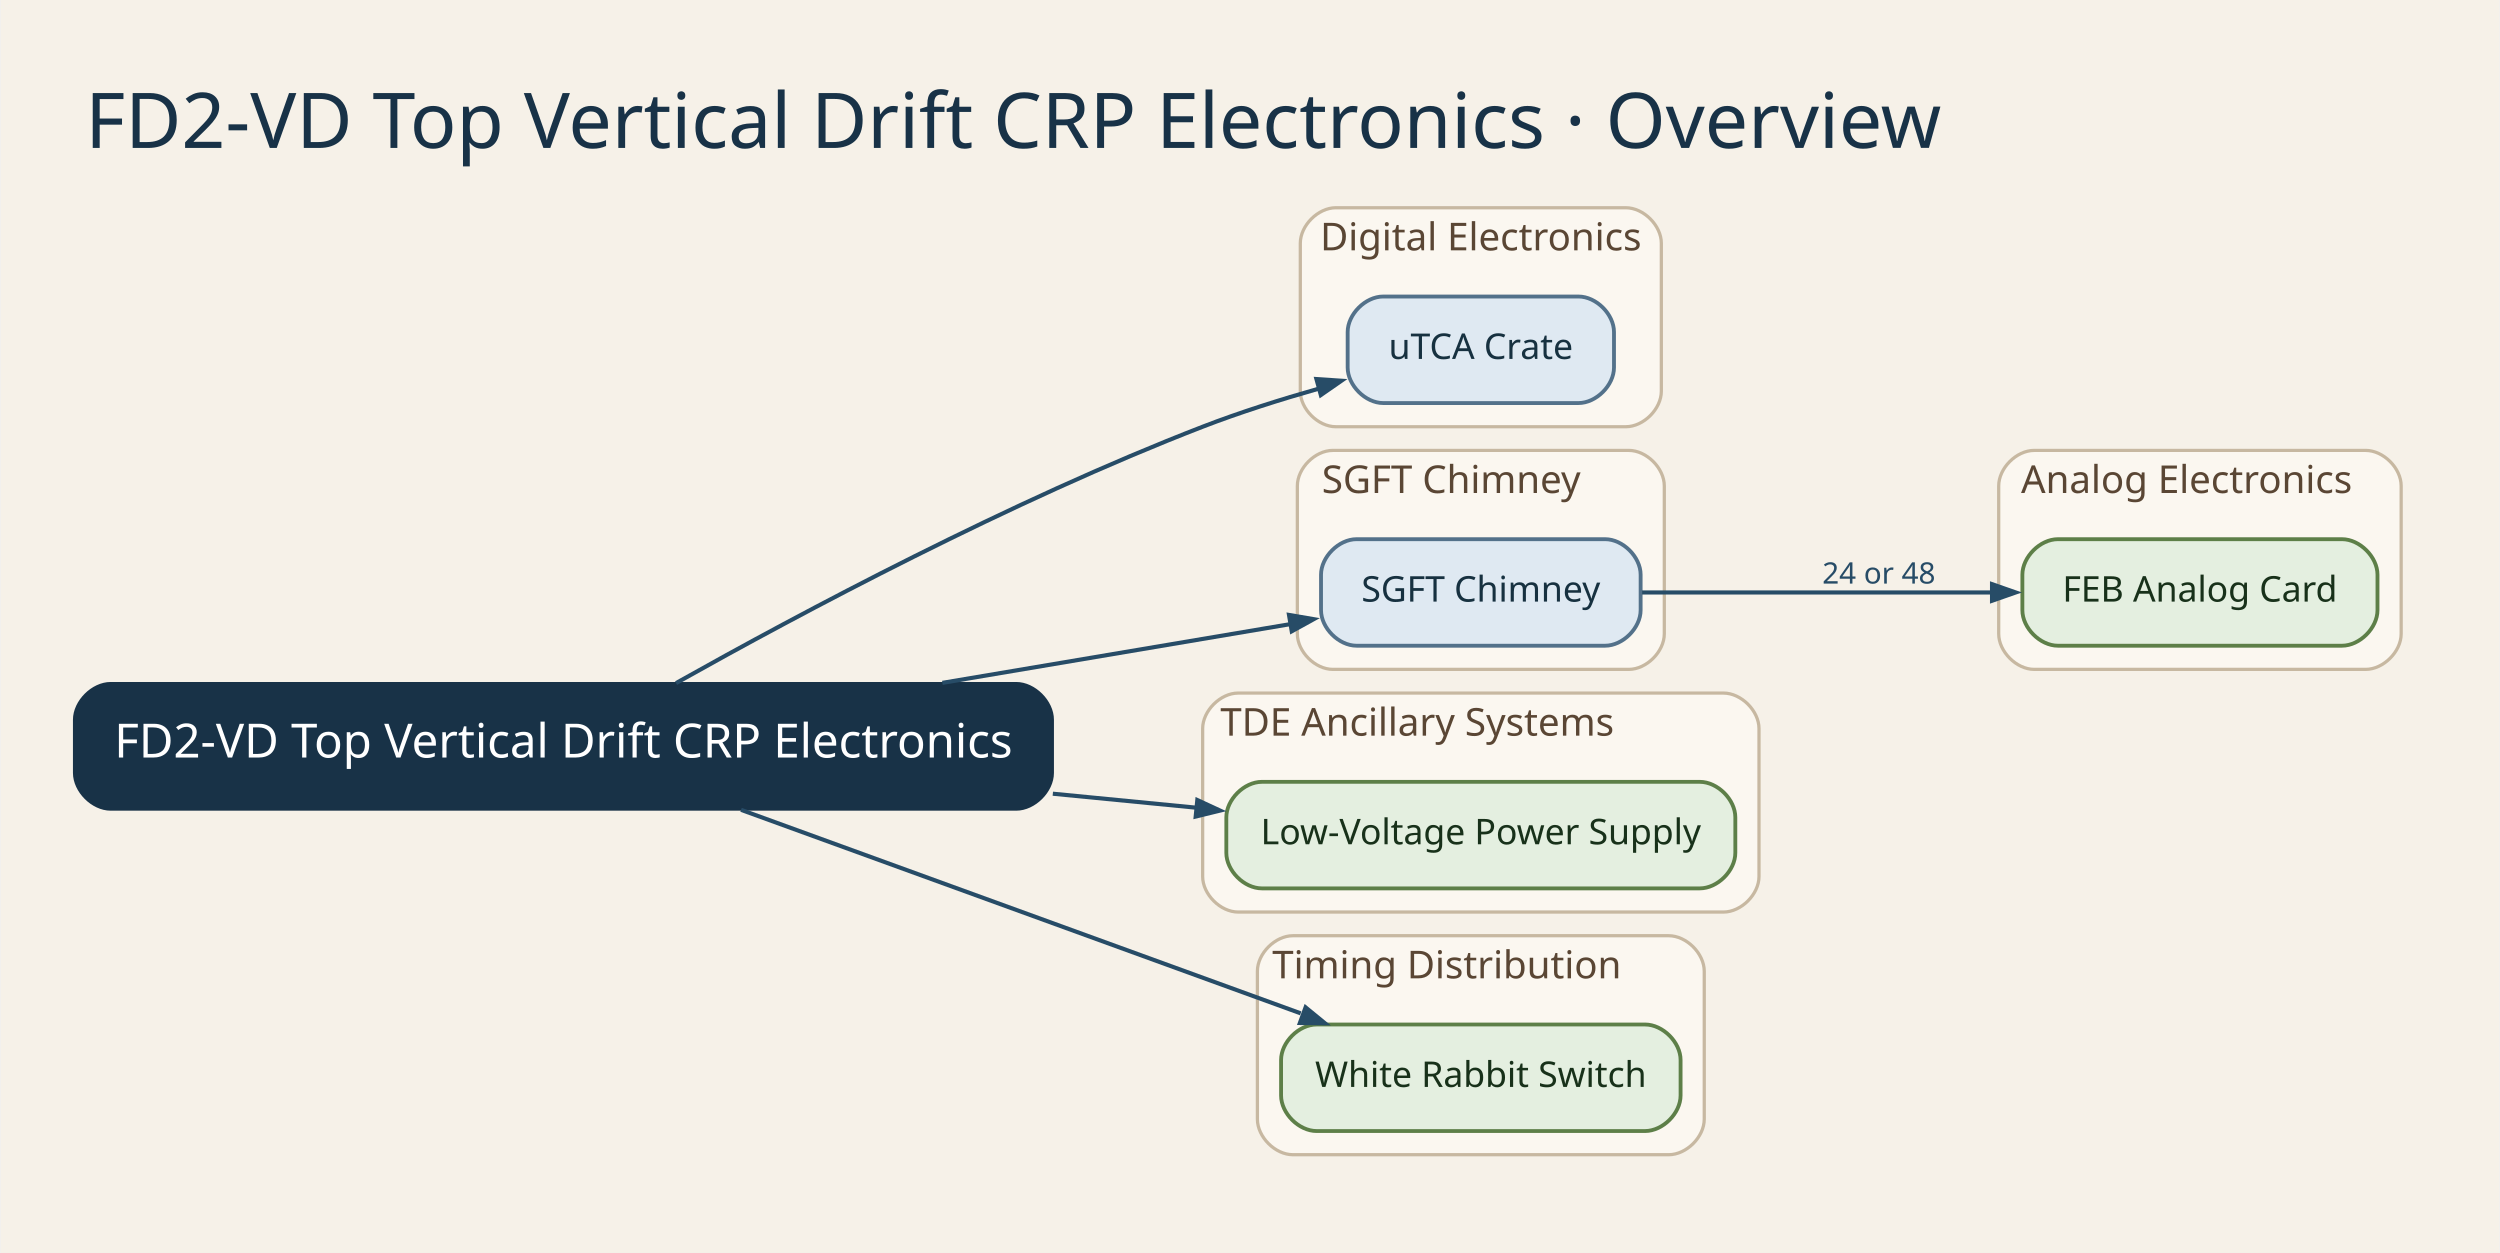
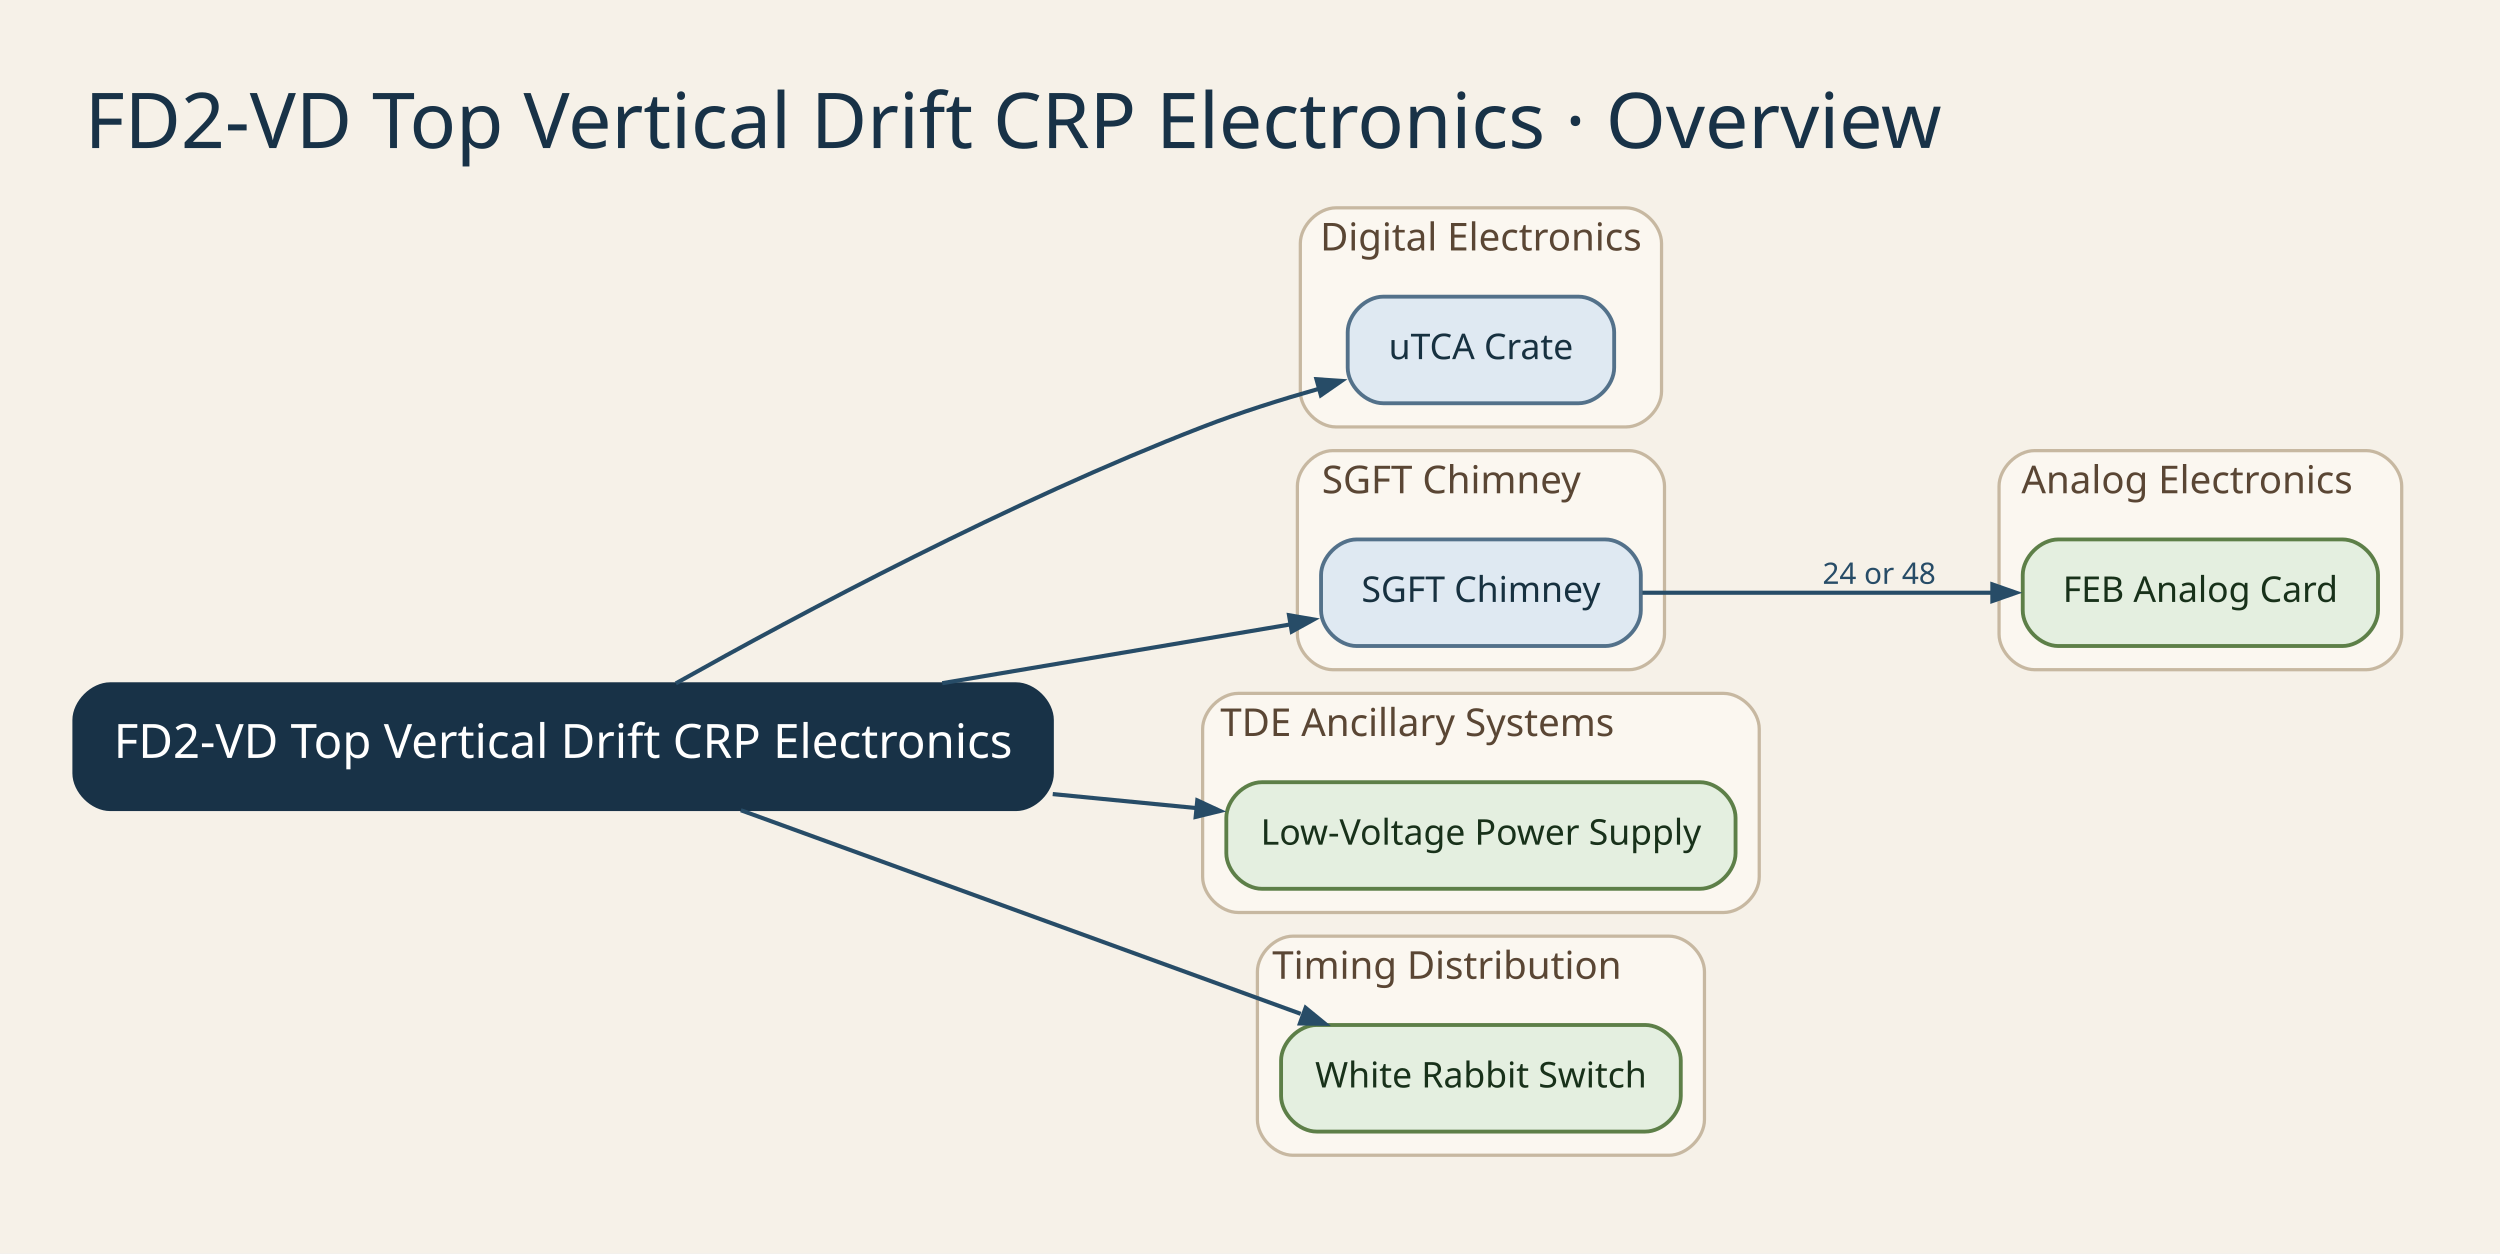
- <svg xmlns="http://www.w3.org/2000/svg" xmlns:xlink="http://www.w3.org/1999/xlink" width="844pt" height="423pt" viewBox="0.00 0.00 844.40 423.40">
+ <svg xmlns="http://www.w3.org/2000/svg" xmlns:xlink="http://www.w3.org/1999/xlink" preserveAspectRatio="xMidYMid meet" width="100%" height="100%" viewBox="0.00 0.00 844.40 423.40">
  <g id="graph0" class="graph" transform="scale(1 1) rotate(0) translate(25.2 398.2)">
    <polygon fill="#f6f1e8" stroke="none" points="-25.2,25.2 -25.2,-398.2 819.2,-398.2 819.2,25.2 -25.2,25.2" />
    <text text-anchor="middle" x="317" y="-348.2" font-family="Iowan Old Style" font-size="26.00" fill="#183247">FD2-VD Top Vertical Drift CRP Electronics · Overview</text>
    <g id="clust1" class="cluster">
      <g id="a_clust1">
        <a xlink:href="../explorer.html#object=fd2_vd_tde.analog_electronics" xlink:title="Open Analog Electronics in the interactive explorer" target="_top">
          <path fill="#fbf7f0" stroke="#c7b8a1" stroke-width="1.1" d="M662,-172C662,-172 774,-172 774,-172 780,-172 786,-178 786,-184 786,-184 786,-234 786,-234 786,-240 780,-246 774,-246 774,-246 662,-246 662,-246 656,-246 650,-240 650,-234 650,-234 650,-184 650,-184 650,-178 656,-172 662,-172" />
          <text text-anchor="middle" x="713.5" y="-231.6" font-family="Avenir Next" font-size="13.00" fill="#5a4634">Analog Electronics</text>
        </a>
      </g>
    </g>
    <g id="clust2" class="cluster">
      <g id="a_clust2">
        <a xlink:href="../explorer.html#object=fd2_vd_tde.digital_electronics" xlink:title="Open Digital Electronics in the interactive explorer" target="_top">
          <path fill="#fbf7f0" stroke="#c7b8a1" stroke-width="1.1" d="M426,-254C426,-254 524,-254 524,-254 530,-254 536,-260 536,-266 536,-266 536,-316 536,-316 536,-322 530,-328 524,-328 524,-328 426,-328 426,-328 420,-328 414,-322 414,-316 414,-316 414,-266 414,-266 414,-260 420,-254 426,-254" />
          <text text-anchor="middle" x="475" y="-313.6" font-family="Avenir Next" font-size="13.00" fill="#5a4634">Digital Electronics</text>
        </a>
      </g>
    </g>
    <g id="clust3" class="cluster">
      <g id="a_clust3">
        <a xlink:href="../explorer.html#object=fd2_vd_tde.sgft_chimney" xlink:title="Open SGFT Chimney in the interactive explorer" target="_top">
          <path fill="#fbf7f0" stroke="#c7b8a1" stroke-width="1.1" d="M425,-172C425,-172 525,-172 525,-172 531,-172 537,-178 537,-184 537,-184 537,-234 537,-234 537,-240 531,-246 525,-246 525,-246 425,-246 425,-246 419,-246 413,-240 413,-234 413,-234 413,-184 413,-184 413,-178 419,-172 425,-172" />
          <text text-anchor="middle" x="465" y="-231.6" font-family="Avenir Next" font-size="13.00" fill="#5a4634">SGFT Chimney</text>
        </a>
      </g>
    </g>
    <g id="clust4" class="cluster">
      <g id="a_clust4">
        <a xlink:href="../explorer.html#object=fd2_vd_tde.ancillary_systems" xlink:title="Open TDE Ancillary Systems in the interactive explorer" target="_top">
          <path fill="#fbf7f0" stroke="#c7b8a1" stroke-width="1.1" d="M393,-90C393,-90 557,-90 557,-90 563,-90 569,-96 569,-102 569,-102 569,-152 569,-152 569,-158 563,-164 557,-164 557,-164 393,-164 393,-164 387,-164 381,-158 381,-152 381,-152 381,-102 381,-102 381,-96 387,-90 393,-90" />
          <text text-anchor="middle" x="453.5" y="-149.6" font-family="Avenir Next" font-size="13.00" fill="#5a4634">TDE Ancillary Systems</text>
        </a>
      </g>
    </g>
    <g id="clust5" class="cluster">
      <g id="a_clust5">
        <a xlink:href="../explorer.html#object=fd2_vd_tde.timing_distribution" xlink:title="Open Timing Distribution in the interactive explorer" target="_top">
          <path fill="#fbf7f0" stroke="#c7b8a1" stroke-width="1.1" d="M411.5,-8C411.5,-8 538.5,-8 538.5,-8 544.5,-8 550.5,-14 550.5,-20 550.5,-20 550.5,-70 550.5,-70 550.5,-76 544.5,-82 538.5,-82 538.5,-82 411.5,-82 411.5,-82 405.5,-82 399.5,-76 399.5,-70 399.5,-70 399.5,-20 399.5,-20 399.5,-14 405.5,-8 411.5,-8" />
          <text text-anchor="middle" x="463.5" y="-67.6" font-family="Avenir Next" font-size="13.00" fill="#5a4634">Timing Distribution</text>
        </a>
      </g>
    </g>
    <g id="node1" class="node">
      <g id="a_node1">
        <a xlink:href="../explorer.html#object=fd2_vd_tde" xlink:title="Open FD2-VD Top Vertical Drift CRP Electronics in the interactive explorer" target="_top">
          <path fill="#183247" stroke="#183247" stroke-width="1.5" d="M318,-167C318,-167 12,-167 12,-167 6,-167 0,-161 0,-155 0,-155 0,-137 0,-137 0,-131 6,-125 12,-125 12,-125 318,-125 318,-125 324,-125 330,-131 330,-137 330,-137 330,-155 330,-155 330,-161 324,-167 318,-167" />
          <text text-anchor="middle" x="165" y="-142.2" font-family="Avenir Next" font-size="16.00" fill="#ffffff">FD2-VD Top Vertical Drift CRP Electronics</text>
        </a>
      </g>
    </g>
    <g id="node3" class="node">
      <g id="a_node3">
        <a xlink:href="../explorer.html#object=fd2_vd_tde.utca_crate" xlink:title="Open uTCA Crate in the interactive explorer" target="_top">
          <path fill="#dfe9f2" stroke="#53718a" stroke-width="1.3" d="M508,-298C508,-298 442,-298 442,-298 436,-298 430,-292 430,-286 430,-286 430,-274 430,-274 430,-268 436,-262 442,-262 442,-262 508,-262 508,-262 514,-262 520,-268 520,-274 520,-274 520,-286 520,-286 520,-292 514,-298 508,-298" />
          <text text-anchor="middle" x="475" y="-276.9" font-family="Avenir Next" font-size="12.00" fill="#173140">uTCA Crate</text>
        </a>
      </g>
    </g>
    <g id="edge2" class="edge">
      <g id="a_edge2">
        <a xlink:href="../explorer.html#object=relation%3A48" xlink:title="Open contains relation in the interactive explorer" target="_top">
          <path fill="none" stroke="#274c67" stroke-width="1.4" d="M203.06,-167.38C245.13,-191 316.33,-228.99 381,-254 393.58,-258.87 407.44,-263.24 420.54,-266.96" />
          <polygon fill="#274c67" stroke="#274c67" stroke-width="1.4" points="419.45,-270.11 427.9,-269.54 420.94,-264.71 419.45,-270.11" />
        </a>
      </g>
    </g>
    <g id="node4" class="node">
      <g id="a_node4">
        <a xlink:href="../explorer.html#object=fd2_vd_tde.sgft_chimney_assembly" xlink:title="Open SGFT Chimney in the interactive explorer" target="_top">
          <path fill="#dfe9f2" stroke="#53718a" stroke-width="1.3" d="M517,-216C517,-216 433,-216 433,-216 427,-216 421,-210 421,-204 421,-204 421,-192 421,-192 421,-186 427,-180 433,-180 433,-180 517,-180 517,-180 523,-180 529,-186 529,-192 529,-192 529,-204 529,-204 529,-210 523,-216 517,-216" />
          <text text-anchor="middle" x="475" y="-194.9" font-family="Avenir Next" font-size="12.00" fill="#173140">SGFT Chimney</text>
        </a>
      </g>
    </g>
    <g id="edge1" class="edge">
      <g id="a_edge1">
        <a xlink:href="../explorer.html#object=relation%3A47" xlink:title="Open contains relation in the interactive explorer" target="_top">
          <path fill="none" stroke="#274c67" stroke-width="1.4" d="M293.05,-167.45C333.62,-174.3 376.77,-181.58 410.75,-187.32" />
          <polygon fill="#274c67" stroke="#274c67" stroke-width="1.4" points="410.18,-190.4 418.53,-188.97 411.11,-184.88 410.18,-190.4" />
        </a>
      </g>
    </g>
    <g id="node5" class="node">
      <g id="a_node5">
        <a xlink:href="../explorer.html#object=fd2_vd_tde.lv_ps" xlink:title="Open Low-Voltage Power Supply in the interactive explorer" target="_top">
          <path fill="#e4efe0" stroke="#5d7f48" stroke-width="1.3" d="M549,-134C549,-134 401,-134 401,-134 395,-134 389,-128 389,-122 389,-122 389,-110 389,-110 389,-104 395,-98 401,-98 401,-98 549,-98 549,-98 555,-98 561,-104 561,-110 561,-110 561,-122 561,-122 561,-128 555,-134 549,-134" />
          <text text-anchor="middle" x="475" y="-112.9" font-family="Avenir Next" font-size="12.00" fill="#18311a">Low-Voltage Power Supply</text>
        </a>
      </g>
    </g>
    <g id="edge4" class="edge">
      <g id="a_edge4">
        <a xlink:href="../explorer.html#object=relation%3A50" xlink:title="Open contains relation in the interactive explorer" target="_top">
          <path fill="none" stroke="#274c67" stroke-width="1.4" d="M330.37,-129.99C347.11,-128.36 363.68,-126.75 379.3,-125.22" />
          <polygon fill="#274c67" stroke="#274c67" stroke-width="1.4" points="379.2,-127.85 386.89,-124.29 378.65,-122.28 379.2,-127.85" />
        </a>
      </g>
    </g>
    <g id="node6" class="node">
      <g id="a_node6">
        <a xlink:href="../explorer.html#object=fd2_vd_tde.wr_switch" xlink:title="Open White Rabbit Switch in the interactive explorer" target="_top">
          <path fill="#e4efe0" stroke="#5d7f48" stroke-width="1.3" d="M530.5,-52C530.5,-52 419.5,-52 419.5,-52 413.5,-52 407.5,-46 407.5,-40 407.5,-40 407.5,-28 407.5,-28 407.5,-22 413.5,-16 419.5,-16 419.5,-16 530.5,-16 530.5,-16 536.5,-16 542.5,-22 542.5,-28 542.5,-28 542.5,-40 542.5,-40 542.5,-46 536.5,-52 530.5,-52" />
          <text text-anchor="middle" x="475" y="-30.9" font-family="Avenir Next" font-size="12.00" fill="#18311a">White Rabbit Switch</text>
        </a>
      </g>
    </g>
    <g id="edge3" class="edge">
      <g id="a_edge3">
        <a xlink:href="../explorer.html#object=relation%3A49" xlink:title="Open contains relation in the interactive explorer" target="_top">
          <path fill="none" stroke="#274c67" stroke-width="1.4" d="M225.02,-124.54C279.35,-104.78 359.54,-75.62 414.13,-55.77" />
          <polygon fill="#274c67" stroke="#274c67" stroke-width="1.4" points="415.78,-57.79 422.34,-52.42 413.86,-52.52 415.78,-57.79" />
        </a>
      </g>
    </g>
    <g id="node2" class="node">
      <g id="a_node2">
        <a xlink:href="../explorer.html#object=fd2_vd_tde.feb_analog_card" xlink:title="Open FEB Analog Card in the interactive explorer" target="_top">
          <path fill="#e4efe0" stroke="#5d7f48" stroke-width="1.3" d="M766,-216C766,-216 670,-216 670,-216 664,-216 658,-210 658,-204 658,-204 658,-192 658,-192 658,-186 664,-180 670,-180 670,-180 766,-180 766,-180 772,-180 778,-186 778,-192 778,-192 778,-204 778,-204 778,-210 772,-216 766,-216" />
          <text text-anchor="middle" x="718" y="-194.9" font-family="Avenir Next" font-size="12.00" fill="#18311a">FEB Analog Card</text>
        </a>
      </g>
    </g>
    <g id="edge5" class="edge">
      <g id="a_edge5">
        <a xlink:href="../explorer.html#object=relation%3A54" xlink:title="Open contains relation in the interactive explorer" target="_top">
          <path fill="none" stroke="#274c67" stroke-width="1.4" d="M529.49,-198C564.37,-198 610.23,-198 647.87,-198" />
          <polygon fill="#274c67" stroke="#274c67" stroke-width="1.4" points="647.75,-200.8 655.75,-198 647.75,-195.2 647.75,-200.8" />
        </a>
      </g>
      <g id="a_edge5-label">
        <a xlink:href="../explorer.html#object=relation%3A54" xlink:title="24 or 48" target="_top">
          <text text-anchor="middle" x="609.5" y="-201" font-family="Avenir Next" font-size="10.00" fill="#274c67">24 or 48</text>
        </a>
      </g>
    </g>
  </g>
</svg>
